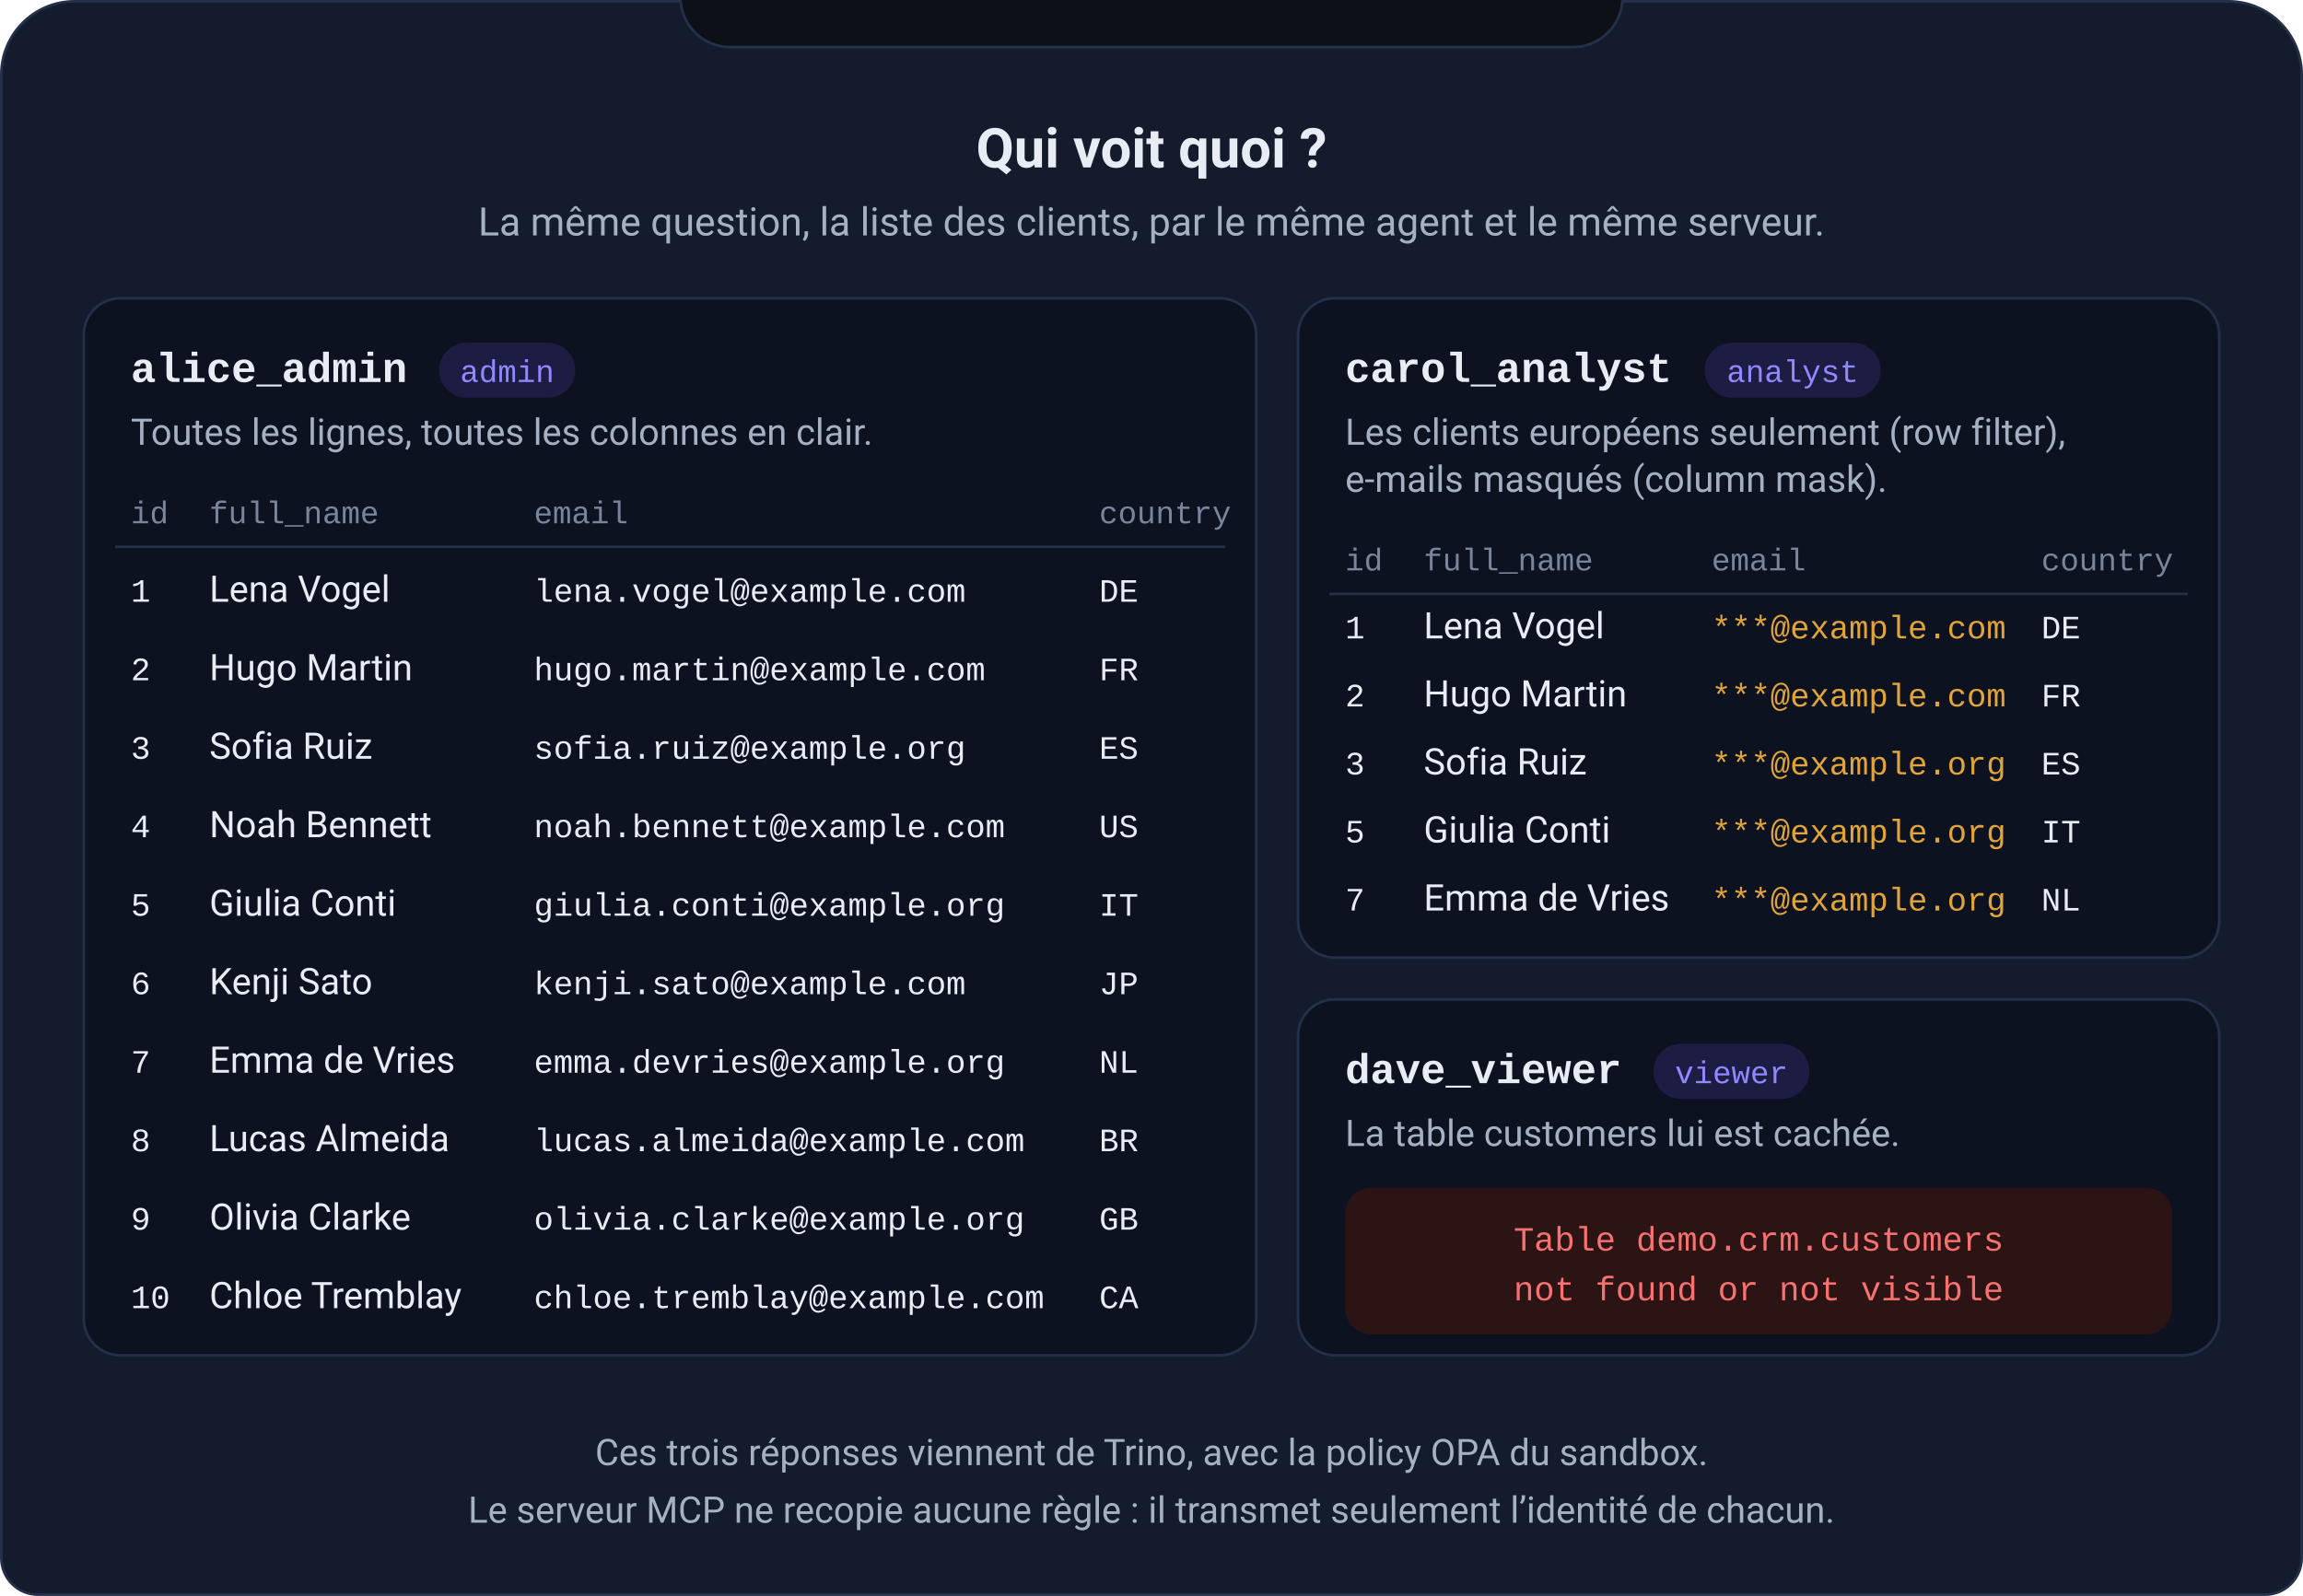
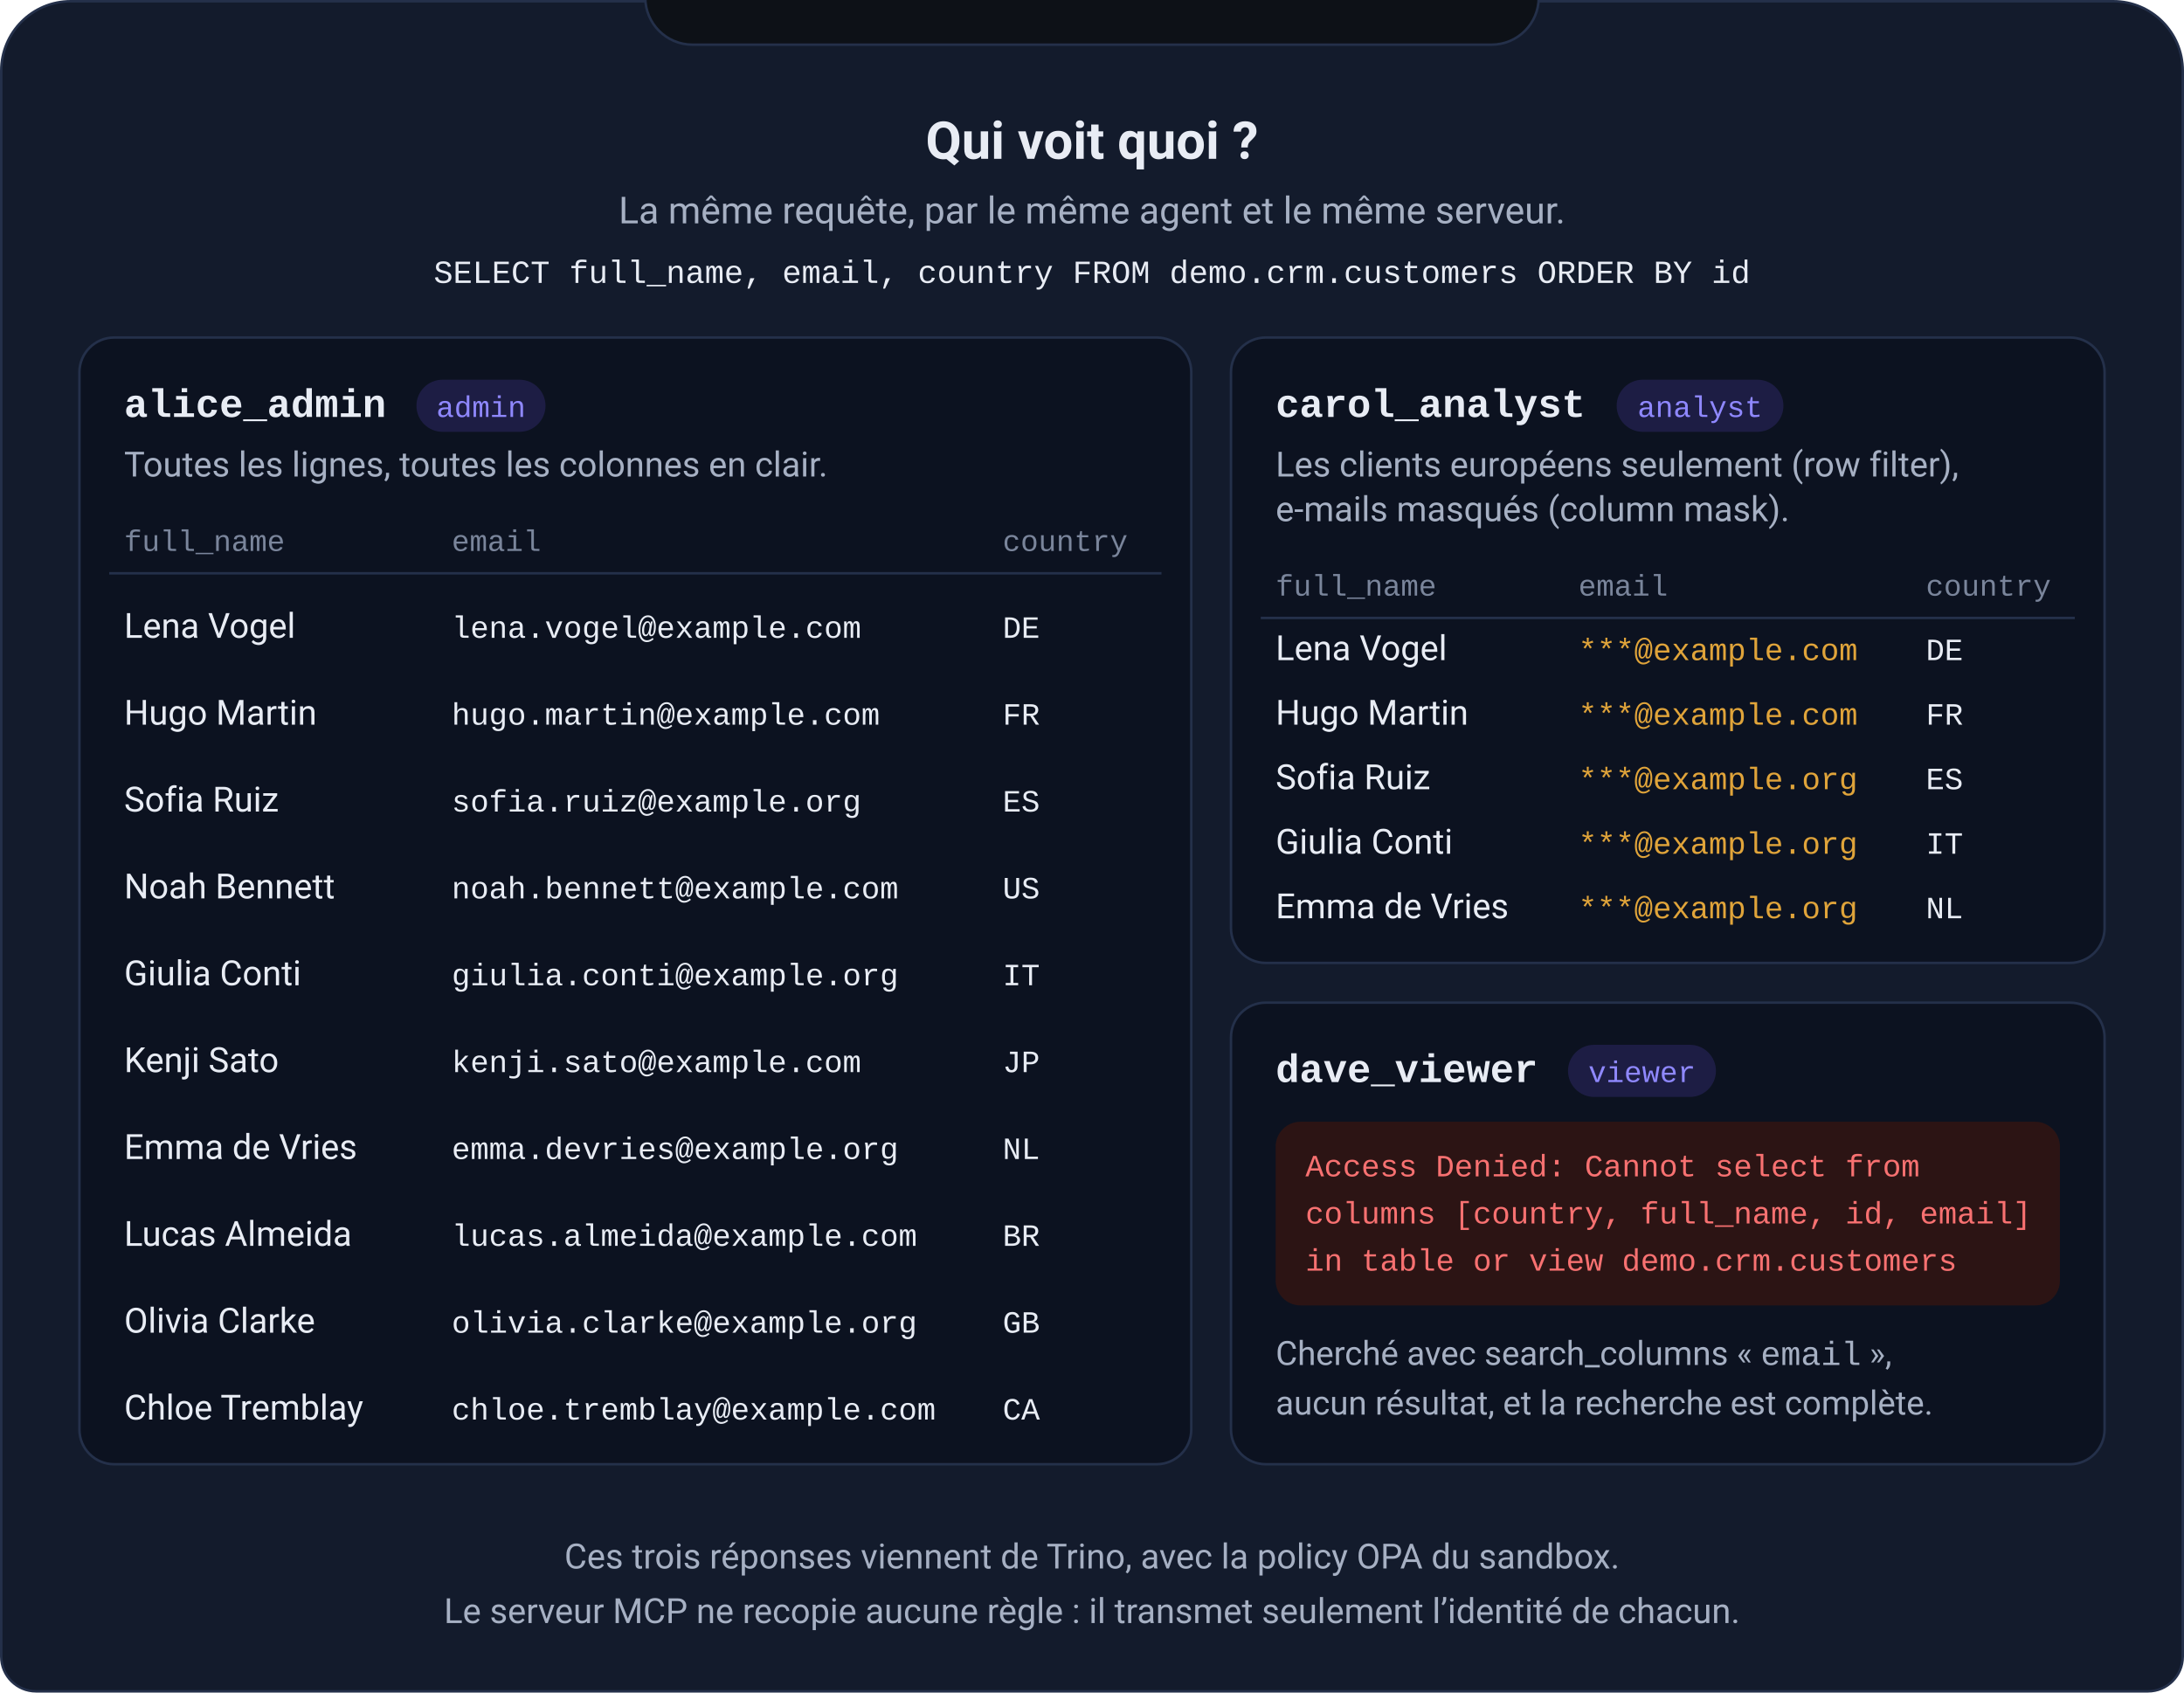
- <svg xmlns="http://www.w3.org/2000/svg" width="880" height="610" viewBox="0 0 880 610" role="img" aria-labelledby="t d">
+ <svg xmlns="http://www.w3.org/2000/svg" width="880" height="682" viewBox="0 0 880 682" role="img" aria-labelledby="t d">
  <style>
text{font-family:system-ui, -apple-system, 'Segoe UI', Roboto, 'Helvetica Neue', Arial, 'Noto Sans', 'DejaVu Sans', sans-serif;fill:#e8ecf4}
.m{font-family:ui-monospace, SFMono-Regular, 'SF Mono', Menlo, Consolas, 'Liberation Mono', 'DejaVu Sans Mono', monospace}
.mu{fill:#a6b0c3} .fa{fill:#7a859b} .ac{fill:#8f88ff} .am{fill:#e0a43a}
.ok{fill:#4ade80} .no{fill:#f87171} .b{font-weight:600} .bb{font-weight:700}
.ln{fill:none;stroke:#a6b0c3;stroke-width:1.5} .dash{stroke-dasharray:4 4}
.grid{stroke:#24304a;stroke-width:1}
</style>
-   <path d="M28.5 0.5H851.5A28 28 0 0 1 879.5 28.5V595.5A14 14 0 0 1 865.5 609.5H14.5A14 14 0 0 1 0.5 595.5V28.5A28 28 0 0 1 28.5 0.5Z" fill="#131b2c" stroke="#24304a" />
+   <path d="M28.5 0.5H851.5A28 28 0 0 1 879.5 28.5V667.5A14 14 0 0 1 865.5 681.5H14.5A14 14 0 0 1 0.5 667.5V28.5A28 28 0 0 1 28.5 0.5Z" fill="#131b2c" stroke="#24304a" />
  <rect x="260" y="-20" width="360" height="38" rx="19" fill="#0d1117" stroke="#24304a" />
-   <rect x="32" y="114" width="448" height="404" rx="14" fill="#0c1220" stroke="#24304a" stroke-width="1" />
-   <rect x="496" y="114" width="352" height="252" rx="14" fill="#0c1220" stroke="#24304a" stroke-width="1" />
-   <rect x="496" y="382" width="352" height="136" rx="14" fill="#0c1220" stroke="#24304a" stroke-width="1" />
+   <rect x="32" y="136" width="448" height="454" rx="14" fill="#0c1220" stroke="#24304a" stroke-width="1" />
+   <rect x="496" y="136" width="352" height="252" rx="14" fill="#0c1220" stroke="#24304a" stroke-width="1" />
+   <rect x="496" y="404" width="352" height="186" rx="14" fill="#0c1220" stroke="#24304a" stroke-width="1" />
  <text x="440.0" y="64" font-size="21" text-anchor="middle" class="bb" xml:space="preserve">Qui voit quoi ?</text>
-   <text x="440.0" y="90" font-size="15" text-anchor="middle" class="mu" xml:space="preserve">La même question, la liste des clients, par le même agent et le même serveur.</text>
-   <text x="50" y="146" font-size="16" class="m bb" xml:space="preserve">alice_admin</text>
-   <rect x="167.8" y="131" width="52.0" height="21" rx="10.5" fill="#1d1d44" />
-   <text x="193.8" y="146" font-size="12" text-anchor="middle" class="m ac" xml:space="preserve">admin</text>
-   <text x="50" y="170" font-size="14" class="mu" xml:space="preserve">Toutes les lignes, toutes les colonnes en clair.</text>
-   <text x="50" y="200" font-size="12" class="m fa" xml:space="preserve">id</text>
-   <text x="80" y="200" font-size="12" class="m fa" xml:space="preserve">full_name</text>
-   <text x="204" y="200" font-size="12" class="m fa" xml:space="preserve">email</text>
-   <text x="420" y="200" font-size="12" class="m fa" xml:space="preserve">country</text>
-   <path class="grid" d="M44 209H468" />
-   <text x="50" y="230" font-size="12.5" class="m" xml:space="preserve">1</text>
-   <text x="80" y="230" font-size="14" xml:space="preserve">Lena Vogel</text>
-   <text x="204" y="230" font-size="12.5" class="m" xml:space="preserve">lena.vogel@example.com</text>
-   <text x="420" y="230" font-size="12.5" class="m" xml:space="preserve">DE</text>
-   <text x="50" y="260" font-size="12.5" class="m" xml:space="preserve">2</text>
-   <text x="80" y="260" font-size="14" xml:space="preserve">Hugo Martin</text>
-   <text x="204" y="260" font-size="12.5" class="m" xml:space="preserve">hugo.martin@example.com</text>
-   <text x="420" y="260" font-size="12.5" class="m" xml:space="preserve">FR</text>
-   <text x="50" y="290" font-size="12.5" class="m" xml:space="preserve">3</text>
-   <text x="80" y="290" font-size="14" xml:space="preserve">Sofia Ruiz</text>
-   <text x="204" y="290" font-size="12.5" class="m" xml:space="preserve">sofia.ruiz@example.org</text>
-   <text x="420" y="290" font-size="12.5" class="m" xml:space="preserve">ES</text>
-   <text x="50" y="320" font-size="12.5" class="m" xml:space="preserve">4</text>
-   <text x="80" y="320" font-size="14" xml:space="preserve">Noah Bennett</text>
-   <text x="204" y="320" font-size="12.5" class="m" xml:space="preserve">noah.bennett@example.com</text>
-   <text x="420" y="320" font-size="12.5" class="m" xml:space="preserve">US</text>
-   <text x="50" y="350" font-size="12.5" class="m" xml:space="preserve">5</text>
-   <text x="80" y="350" font-size="14" xml:space="preserve">Giulia Conti</text>
-   <text x="204" y="350" font-size="12.5" class="m" xml:space="preserve">giulia.conti@example.org</text>
-   <text x="420" y="350" font-size="12.5" class="m" xml:space="preserve">IT</text>
-   <text x="50" y="380" font-size="12.5" class="m" xml:space="preserve">6</text>
-   <text x="80" y="380" font-size="14" xml:space="preserve">Kenji Sato</text>
-   <text x="204" y="380" font-size="12.5" class="m" xml:space="preserve">kenji.sato@example.com</text>
-   <text x="420" y="380" font-size="12.5" class="m" xml:space="preserve">JP</text>
-   <text x="50" y="410" font-size="12.5" class="m" xml:space="preserve">7</text>
-   <text x="80" y="410" font-size="14" xml:space="preserve">Emma de Vries</text>
-   <text x="204" y="410" font-size="12.5" class="m" xml:space="preserve">emma.devries@example.org</text>
-   <text x="420" y="410" font-size="12.5" class="m" xml:space="preserve">NL</text>
-   <text x="50" y="440" font-size="12.5" class="m" xml:space="preserve">8</text>
-   <text x="80" y="440" font-size="14" xml:space="preserve">Lucas Almeida</text>
-   <text x="204" y="440" font-size="12.5" class="m" xml:space="preserve">lucas.almeida@example.com</text>
-   <text x="420" y="440" font-size="12.5" class="m" xml:space="preserve">BR</text>
-   <text x="50" y="470" font-size="12.5" class="m" xml:space="preserve">9</text>
-   <text x="80" y="470" font-size="14" xml:space="preserve">Olivia Clarke</text>
-   <text x="204" y="470" font-size="12.5" class="m" xml:space="preserve">olivia.clarke@example.org</text>
-   <text x="420" y="470" font-size="12.5" class="m" xml:space="preserve">GB</text>
-   <text x="50" y="500" font-size="12.5" class="m" xml:space="preserve">10</text>
-   <text x="80" y="500" font-size="14" xml:space="preserve">Chloe Tremblay</text>
-   <text x="204" y="500" font-size="12.5" class="m" xml:space="preserve">chloe.tremblay@example.com</text>
-   <text x="420" y="500" font-size="12.5" class="m" xml:space="preserve">CA</text>
-   <text x="514" y="146" font-size="16" class="m bb" xml:space="preserve">carol_analyst</text>
-   <rect x="651.4" y="131" width="67.2" height="21" rx="10.5" fill="#1d1d44" />
-   <text x="685.0" y="146" font-size="12" text-anchor="middle" class="m ac" xml:space="preserve">analyst</text>
-   <text x="514" y="170" font-size="14" class="mu" xml:space="preserve">Les clients européens seulement (row filter),</text>
-   <text x="514" y="188" font-size="14" class="mu" xml:space="preserve">e-mails masqués (column mask).</text>
-   <text x="514" y="218" font-size="12" class="m fa" xml:space="preserve">id</text>
-   <text x="544" y="218" font-size="12" class="m fa" xml:space="preserve">full_name</text>
-   <text x="654" y="218" font-size="12" class="m fa" xml:space="preserve">email</text>
-   <text x="780" y="218" font-size="12" class="m fa" xml:space="preserve">country</text>
-   <path class="grid" d="M508 227H836" />
-   <text x="514" y="244" font-size="12.5" class="m" xml:space="preserve">1</text>
-   <text x="544" y="244" font-size="14" xml:space="preserve">Lena Vogel</text>
-   <text x="654" y="244" font-size="12.5" class="m am" xml:space="preserve">***@example.com</text>
-   <text x="780" y="244" font-size="12.5" class="m" xml:space="preserve">DE</text>
-   <text x="514" y="270" font-size="12.5" class="m" xml:space="preserve">2</text>
-   <text x="544" y="270" font-size="14" xml:space="preserve">Hugo Martin</text>
-   <text x="654" y="270" font-size="12.5" class="m am" xml:space="preserve">***@example.com</text>
-   <text x="780" y="270" font-size="12.5" class="m" xml:space="preserve">FR</text>
-   <text x="514" y="296" font-size="12.5" class="m" xml:space="preserve">3</text>
-   <text x="544" y="296" font-size="14" xml:space="preserve">Sofia Ruiz</text>
-   <text x="654" y="296" font-size="12.5" class="m am" xml:space="preserve">***@example.org</text>
-   <text x="780" y="296" font-size="12.5" class="m" xml:space="preserve">ES</text>
-   <text x="514" y="322" font-size="12.5" class="m" xml:space="preserve">5</text>
-   <text x="544" y="322" font-size="14" xml:space="preserve">Giulia Conti</text>
-   <text x="654" y="322" font-size="12.5" class="m am" xml:space="preserve">***@example.org</text>
-   <text x="780" y="322" font-size="12.5" class="m" xml:space="preserve">IT</text>
-   <text x="514" y="348" font-size="12.5" class="m" xml:space="preserve">7</text>
-   <text x="544" y="348" font-size="14" xml:space="preserve">Emma de Vries</text>
-   <text x="654" y="348" font-size="12.5" class="m am" xml:space="preserve">***@example.org</text>
-   <text x="780" y="348" font-size="12.5" class="m" xml:space="preserve">NL</text>
-   <text x="514" y="414" font-size="16" class="m bb" xml:space="preserve">dave_viewer</text>
-   <rect x="631.8" y="399" width="59.6" height="21" rx="10.5" fill="#1d1d44" />
-   <text x="661.6" y="414" font-size="12" text-anchor="middle" class="m ac" xml:space="preserve">viewer</text>
-   <text x="514" y="438" font-size="14" class="mu" xml:space="preserve">La table customers lui est cachée.</text>
-   <rect x="514" y="454" width="316" height="56" rx="10" fill="#2c1414" />
-   <text x="672.0" y="478" font-size="13" text-anchor="middle" class="m no" xml:space="preserve">Table demo.crm.customers</text>
-   <text x="672.0" y="497" font-size="13" text-anchor="middle" class="m no" xml:space="preserve">not found or not visible</text>
-   <text x="440.0" y="560" font-size="14" text-anchor="middle" class="mu" xml:space="preserve">Ces trois réponses viennent de Trino, avec la policy OPA du sandbox.</text>
-   <text x="440.0" y="582" font-size="14" text-anchor="middle" class="mu" xml:space="preserve">Le serveur MCP ne recopie aucune règle : il transmet seulement l’identité de chacun.</text>
+   <text x="440.0" y="90" font-size="15" text-anchor="middle" class="mu" xml:space="preserve">La même requête, par le même agent et le même serveur.</text>
+   <text x="440.0" y="114" font-size="13" text-anchor="middle" class="m" xml:space="preserve">SELECT full_name, email, country FROM demo.crm.customers ORDER BY id</text>
+   <text x="50" y="168" font-size="16" class="m bb" xml:space="preserve">alice_admin</text>
+   <rect x="167.8" y="153" width="52.0" height="21" rx="10.5" fill="#1d1d44" />
+   <text x="193.8" y="168" font-size="12" text-anchor="middle" class="m ac" xml:space="preserve">admin</text>
+   <text x="50" y="192" font-size="14" class="mu" xml:space="preserve">Toutes les lignes, toutes les colonnes en clair.</text>
+   <text x="50" y="222" font-size="12" class="m fa" xml:space="preserve">full_name</text>
+   <text x="182" y="222" font-size="12" class="m fa" xml:space="preserve">email</text>
+   <text x="404" y="222" font-size="12" class="m fa" xml:space="preserve">country</text>
+   <path class="grid" d="M44 231H468" />
+   <text x="50" y="257" font-size="14" xml:space="preserve">Lena Vogel</text>
+   <text x="182" y="257" font-size="12.5" class="m" xml:space="preserve">lena.vogel@example.com</text>
+   <text x="404" y="257" font-size="12.5" class="m" xml:space="preserve">DE</text>
+   <text x="50" y="292" font-size="14" xml:space="preserve">Hugo Martin</text>
+   <text x="182" y="292" font-size="12.5" class="m" xml:space="preserve">hugo.martin@example.com</text>
+   <text x="404" y="292" font-size="12.5" class="m" xml:space="preserve">FR</text>
+   <text x="50" y="327" font-size="14" xml:space="preserve">Sofia Ruiz</text>
+   <text x="182" y="327" font-size="12.5" class="m" xml:space="preserve">sofia.ruiz@example.org</text>
+   <text x="404" y="327" font-size="12.5" class="m" xml:space="preserve">ES</text>
+   <text x="50" y="362" font-size="14" xml:space="preserve">Noah Bennett</text>
+   <text x="182" y="362" font-size="12.5" class="m" xml:space="preserve">noah.bennett@example.com</text>
+   <text x="404" y="362" font-size="12.5" class="m" xml:space="preserve">US</text>
+   <text x="50" y="397" font-size="14" xml:space="preserve">Giulia Conti</text>
+   <text x="182" y="397" font-size="12.5" class="m" xml:space="preserve">giulia.conti@example.org</text>
+   <text x="404" y="397" font-size="12.5" class="m" xml:space="preserve">IT</text>
+   <text x="50" y="432" font-size="14" xml:space="preserve">Kenji Sato</text>
+   <text x="182" y="432" font-size="12.5" class="m" xml:space="preserve">kenji.sato@example.com</text>
+   <text x="404" y="432" font-size="12.5" class="m" xml:space="preserve">JP</text>
+   <text x="50" y="467" font-size="14" xml:space="preserve">Emma de Vries</text>
+   <text x="182" y="467" font-size="12.5" class="m" xml:space="preserve">emma.devries@example.org</text>
+   <text x="404" y="467" font-size="12.5" class="m" xml:space="preserve">NL</text>
+   <text x="50" y="502" font-size="14" xml:space="preserve">Lucas Almeida</text>
+   <text x="182" y="502" font-size="12.5" class="m" xml:space="preserve">lucas.almeida@example.com</text>
+   <text x="404" y="502" font-size="12.5" class="m" xml:space="preserve">BR</text>
+   <text x="50" y="537" font-size="14" xml:space="preserve">Olivia Clarke</text>
+   <text x="182" y="537" font-size="12.5" class="m" xml:space="preserve">olivia.clarke@example.org</text>
+   <text x="404" y="537" font-size="12.5" class="m" xml:space="preserve">GB</text>
+   <text x="50" y="572" font-size="14" xml:space="preserve">Chloe Tremblay</text>
+   <text x="182" y="572" font-size="12.5" class="m" xml:space="preserve">chloe.tremblay@example.com</text>
+   <text x="404" y="572" font-size="12.5" class="m" xml:space="preserve">CA</text>
+   <text x="514" y="168" font-size="16" class="m bb" xml:space="preserve">carol_analyst</text>
+   <rect x="651.4" y="153" width="67.2" height="21" rx="10.5" fill="#1d1d44" />
+   <text x="685.0" y="168" font-size="12" text-anchor="middle" class="m ac" xml:space="preserve">analyst</text>
+   <text x="514" y="192" font-size="14" class="mu" xml:space="preserve">Les clients européens seulement (row filter),</text>
+   <text x="514" y="210" font-size="14" class="mu" xml:space="preserve">e-mails masqués (column mask).</text>
+   <text x="514" y="240" font-size="12" class="m fa" xml:space="preserve">full_name</text>
+   <text x="636" y="240" font-size="12" class="m fa" xml:space="preserve">email</text>
+   <text x="776" y="240" font-size="12" class="m fa" xml:space="preserve">country</text>
+   <path class="grid" d="M508 249H836" />
+   <text x="514" y="266" font-size="14" xml:space="preserve">Lena Vogel</text>
+   <text x="636" y="266" font-size="12.5" class="m am" xml:space="preserve">***@example.com</text>
+   <text x="776" y="266" font-size="12.5" class="m" xml:space="preserve">DE</text>
+   <text x="514" y="292" font-size="14" xml:space="preserve">Hugo Martin</text>
+   <text x="636" y="292" font-size="12.5" class="m am" xml:space="preserve">***@example.com</text>
+   <text x="776" y="292" font-size="12.5" class="m" xml:space="preserve">FR</text>
+   <text x="514" y="318" font-size="14" xml:space="preserve">Sofia Ruiz</text>
+   <text x="636" y="318" font-size="12.5" class="m am" xml:space="preserve">***@example.org</text>
+   <text x="776" y="318" font-size="12.5" class="m" xml:space="preserve">ES</text>
+   <text x="514" y="344" font-size="14" xml:space="preserve">Giulia Conti</text>
+   <text x="636" y="344" font-size="12.5" class="m am" xml:space="preserve">***@example.org</text>
+   <text x="776" y="344" font-size="12.5" class="m" xml:space="preserve">IT</text>
+   <text x="514" y="370" font-size="14" xml:space="preserve">Emma de Vries</text>
+   <text x="636" y="370" font-size="12.5" class="m am" xml:space="preserve">***@example.org</text>
+   <text x="776" y="370" font-size="12.5" class="m" xml:space="preserve">NL</text>
+   <text x="514" y="436" font-size="16" class="m bb" xml:space="preserve">dave_viewer</text>
+   <rect x="631.8" y="421" width="59.6" height="21" rx="10.5" fill="#1d1d44" />
+   <text x="661.6" y="436" font-size="12" text-anchor="middle" class="m ac" xml:space="preserve">viewer</text>
+   <rect x="514" y="452" width="316" height="74" rx="10" fill="#2c1414" />
+   <text x="526" y="474" font-size="12.5" class="m no" xml:space="preserve">Access Denied: Cannot select from</text>
+   <text x="526" y="493" font-size="12.5" class="m no" xml:space="preserve">columns [country, full_name, id, email]</text>
+   <text x="526" y="512" font-size="12.5" class="m no" xml:space="preserve">in table or view demo.crm.customers</text>
+   <text x="514" y="550" font-size="13.5" class="mu" xml:space="preserve">Cherché avec search_columns « <tspan class="m">email</tspan> »,</text>
+   <text x="514" y="570" font-size="13.5" class="mu" xml:space="preserve">aucun résultat, et la recherche est complète.</text>
+   <text x="440.0" y="632" font-size="14" text-anchor="middle" class="mu" xml:space="preserve">Ces trois réponses viennent de Trino, avec la policy OPA du sandbox.</text>
+   <text x="440.0" y="654" font-size="14" text-anchor="middle" class="mu" xml:space="preserve">Le serveur MCP ne recopie aucune règle : il transmet seulement l’identité de chacun.</text>
</svg>
